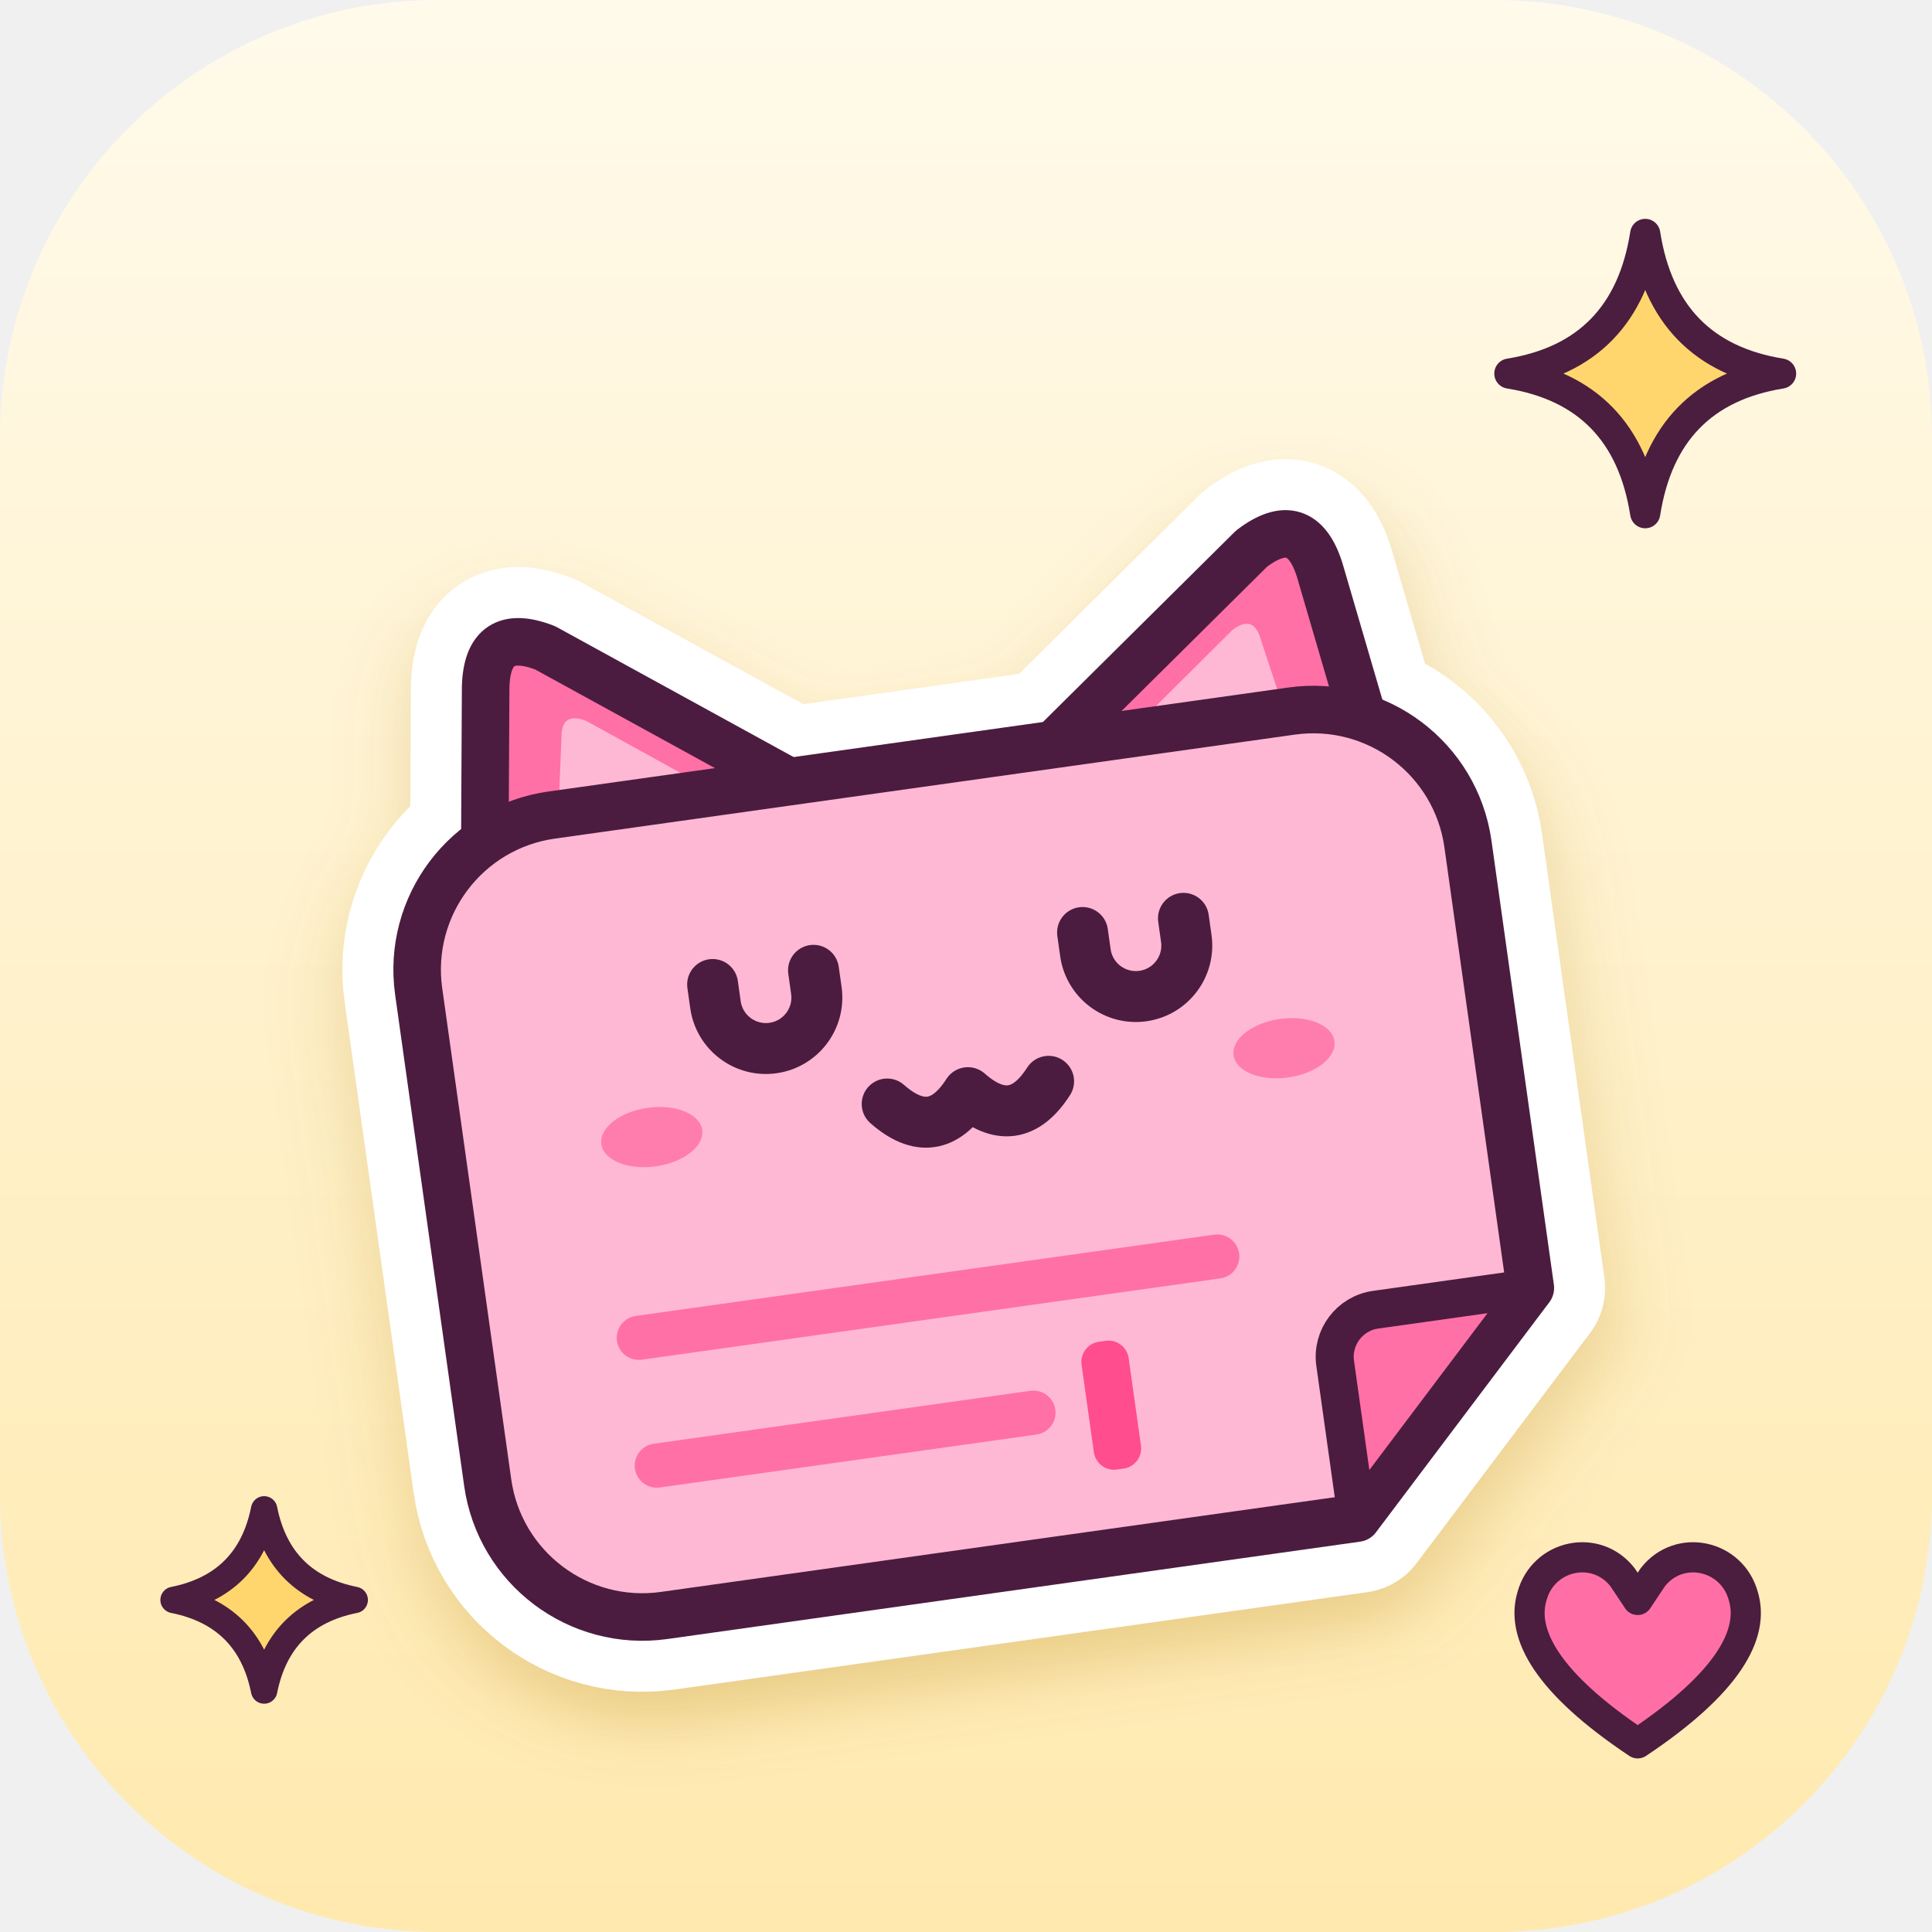
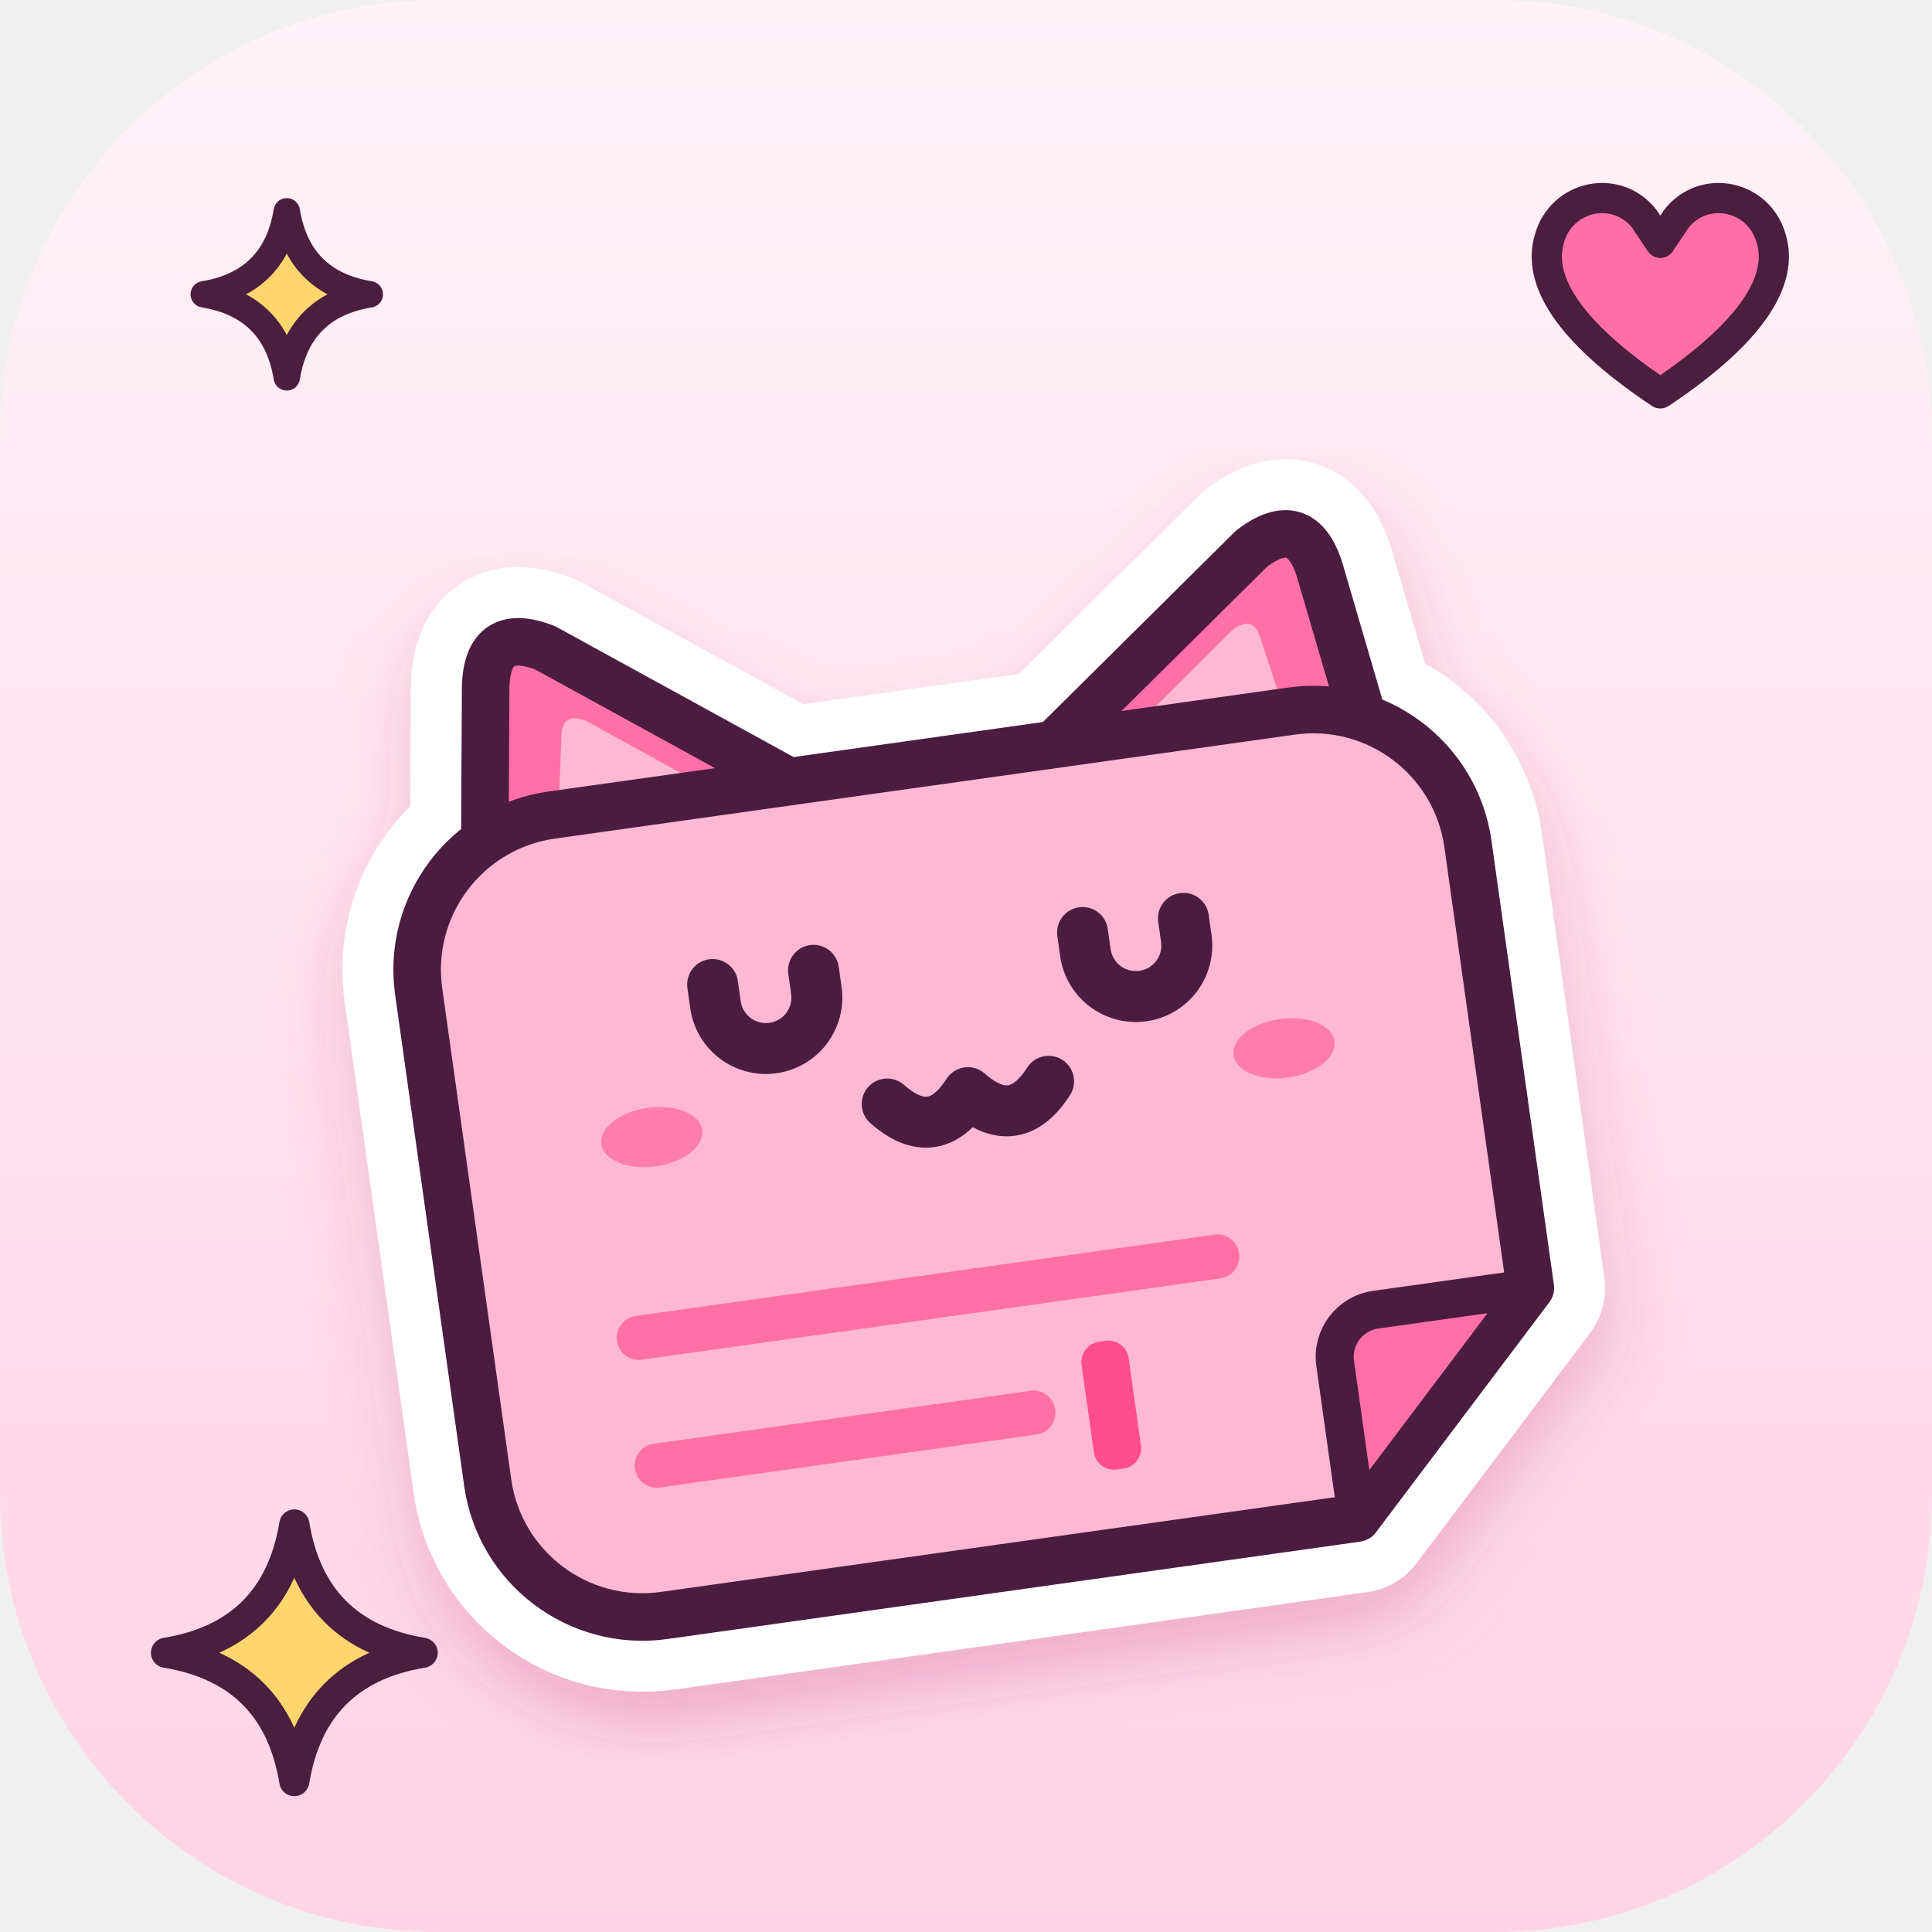
- <svg xmlns="http://www.w3.org/2000/svg" viewBox="0 0 512 512" width="512" height="512" role="img" aria-label="UwUNotes app icon: Nyu as a sheet of paper with cat ears, on a butter-yellow tile">
+ <svg xmlns="http://www.w3.org/2000/svg" viewBox="0 0 512 512" width="512" height="512" role="img" aria-label="UwUNotes app icon: Nyu as a sheet of paper with cat ears">
  <defs>
    <linearGradient id="uwu-bg" x1="0" y1="0" x2="0" y2="1">
-       <stop offset="0" stop-color="#FFFAEB" />
-       <stop offset="1" stop-color="#FFE9AE" />
+       <stop offset="0" stop-color="#FFF3F8" />
+       <stop offset="1" stop-color="#FFD3E5" />
    </linearGradient>
    <filter id="uwu-shadow" x="-20%" y="-20%" width="140%" height="150%">
-       <feDropShadow dx="0" dy="10" stdDeviation="10" flood-color="#B07A10" flood-opacity="0.25" />
+       <feDropShadow dx="0" dy="10" stdDeviation="10" flood-color="#C2306F" flood-opacity="0.25" />
    </filter>
  </defs>
  <rect width="512" height="512" rx="116" fill="url(#uwu-bg)" />
  <g transform="translate(256 286) rotate(-8) scale(0.9) translate(-256 -234)">
    <g filter="url(#uwu-shadow)">
      <g stroke-linecap="round" stroke-linejoin="round">
        <g fill="#FFFFFF" stroke="#FFFFFF" stroke-width="44">
          <path d="M118 196 L132 100 Q135 82 151 91 L230 150 Z" />
          <path d="M394 196 L380 100 Q377 82 361 91 L282 150 Z" />
          <path d="M146 140 H366 A46 46 0 0 1 412 186 V318 L352 378 H146 A46 46 0 0 1 100 332 V186 A46 46 0 0 1 146 140 Z" />
        </g>
        <g fill="#FF6FA6" stroke="#4B1D3F" stroke-width="14">
          <path d="M118 196 L132 100 Q135 82 151 91 L230 150 Z" />
          <path d="M394 196 L380 100 Q377 82 361 91 L282 150 Z" />
        </g>
        <g fill="#FFB8D3">
          <path d="M148 140 L152 118 Q153 110 160 114 L192 138 Z" />
          <path d="M364 140 L360 118 Q359 110 352 114 L320 138 Z" />
        </g>
        <g fill="#FFB8D3" stroke="#4B1D3F" stroke-width="14">
          <path d="M146 140 H366 A46 46 0 0 1 412 186 V318 L352 378 H146 A46 46 0 0 1 100 332 V186 A46 46 0 0 1 146 140 Z" />
        </g>
        <g fill="none" stroke="#4B1D3F" stroke-width="15">
          <path d="M186 196 v6 a15 15 0 0 0 30 0 v-6" />
          <path d="M296 196 v6 a15 15 0 0 0 30 0 v-6" />
          <path d="M232 238 q12 14 24 0 q12 14 24 0" />
        </g>
        <g fill="#FF4D8D" opacity="0.55">
          <ellipse cx="162" cy="238" rx="15" ry="8.7" />
          <ellipse cx="350" cy="238" rx="15" ry="8.7" />
        </g>
        <g fill="none" stroke="#FF6FA6" stroke-width="13">
          <path d="M150 296 H322" />
          <path d="M150 334 H262" />
        </g>
        <rect x="278" y="316" width="14" height="38" rx="6" fill="#FF4D8D" />
        <path d="M412 318 H366 A14 14 0 0 0 352 332 V378 Z" fill="#FF6FA6" stroke="#4B1D3F" stroke-width="11.2" />
      </g>
    </g>
  </g>
  <g stroke="#4B1D3F" stroke-linejoin="round">
-     <path d="M436 62 Q441 94 472 99 Q441 104 436 136 Q431 104 400 99 Q431 94 436 62Z" fill="#FFD66E" stroke-width="8" />
-     <path d="M434 462 C410 446 403 433 406 423 C409 412 423 409 430 418 L434 424 L438 418 C445 409 459 412 462 423 C465 433 458 446 434 462Z" fill="#FF6FA6" stroke-width="8" />
-     <path d="M70 400 Q74 420 94 424 Q74 428 70 448 Q66 428 46 424 Q66 420 70 400Z" fill="#FFD66E" stroke-width="7" />
+     <path d="M76 56 Q79.1 74.9 98 78 Q79.1 81.1 76 100 Q72.9 81.1 54 78 Q72.9 74.9 76 56Z" fill="#FFD66E" stroke-width="7" />
+     <path transform="translate(440 78) scale(1.05) translate(-434 -437)" d="M434 462 C410 446 403 433 406 423 C409 412 423 409 430 418 L434 424 L438 418 C445 409 459 412 462 423 C465 433 458 446 434 462Z" fill="#FF6FA6" stroke-width="7.619" />
+     <path d="M78 404 Q82.8 433.2 112 438 Q82.8 442.8 78 472 Q73.2 442.8 44 438 Q73.2 433.2 78 404Z" fill="#FFD66E" stroke-width="8" />
  </g>
</svg>
